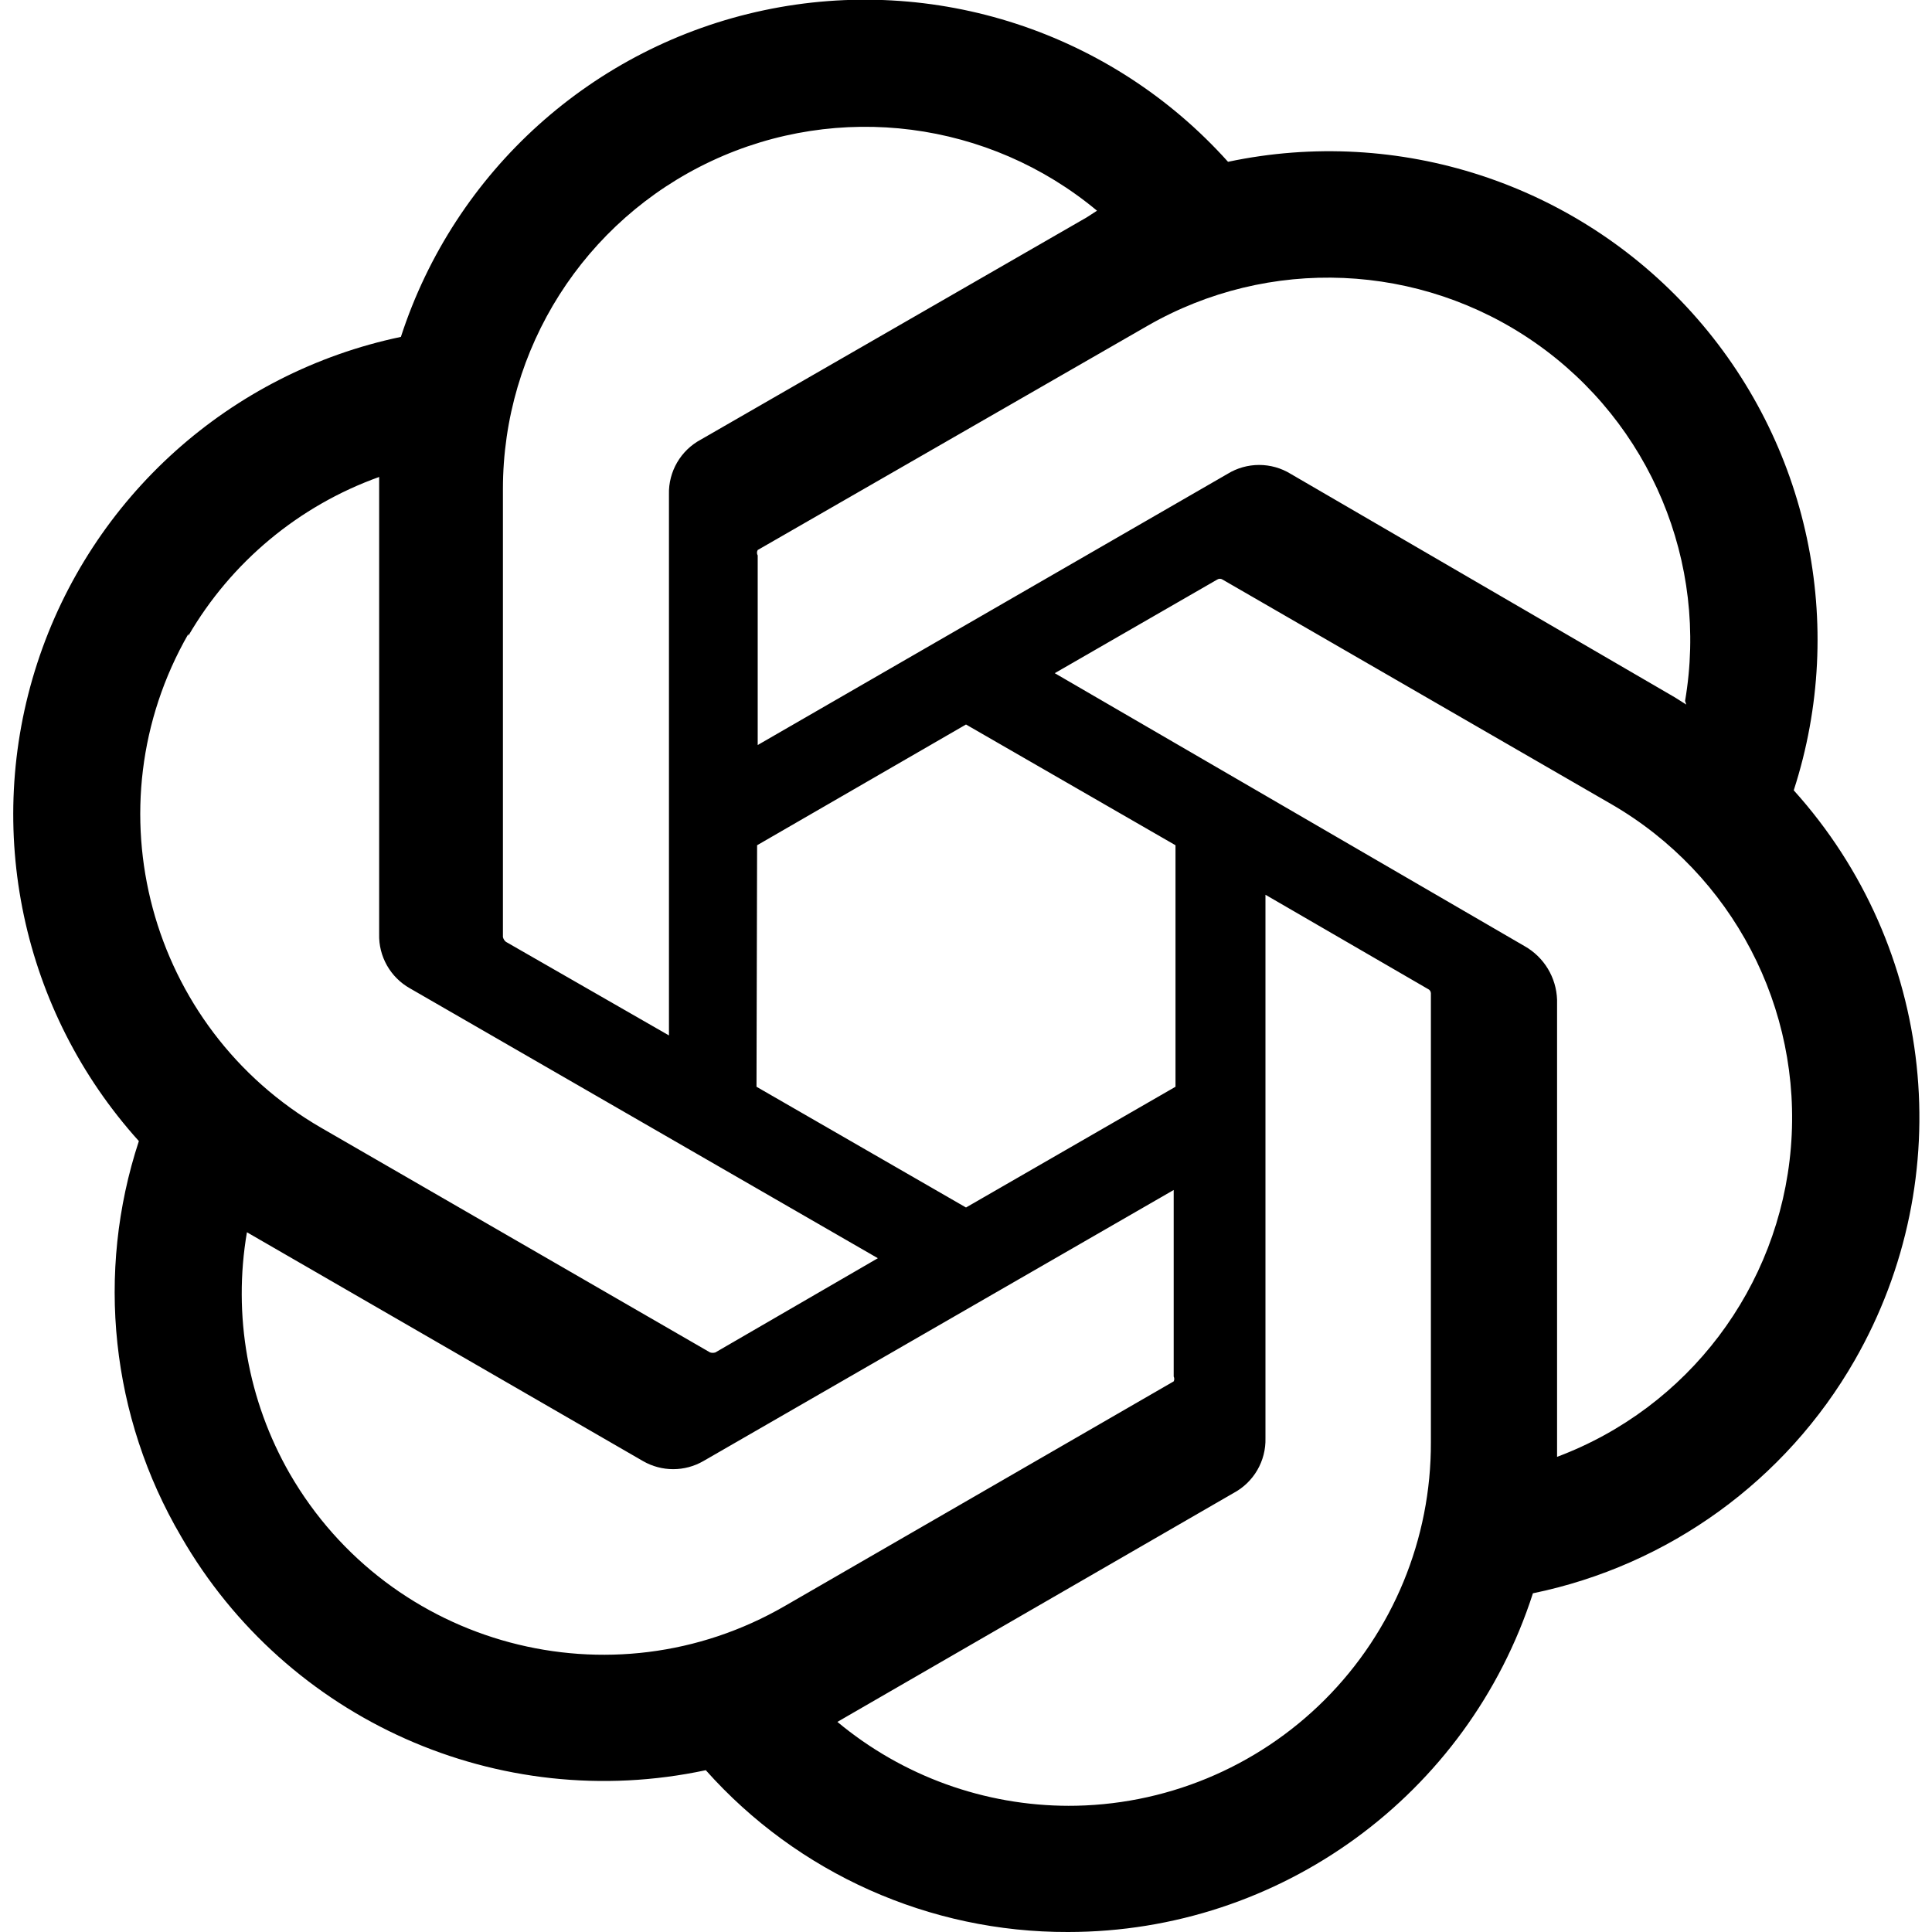
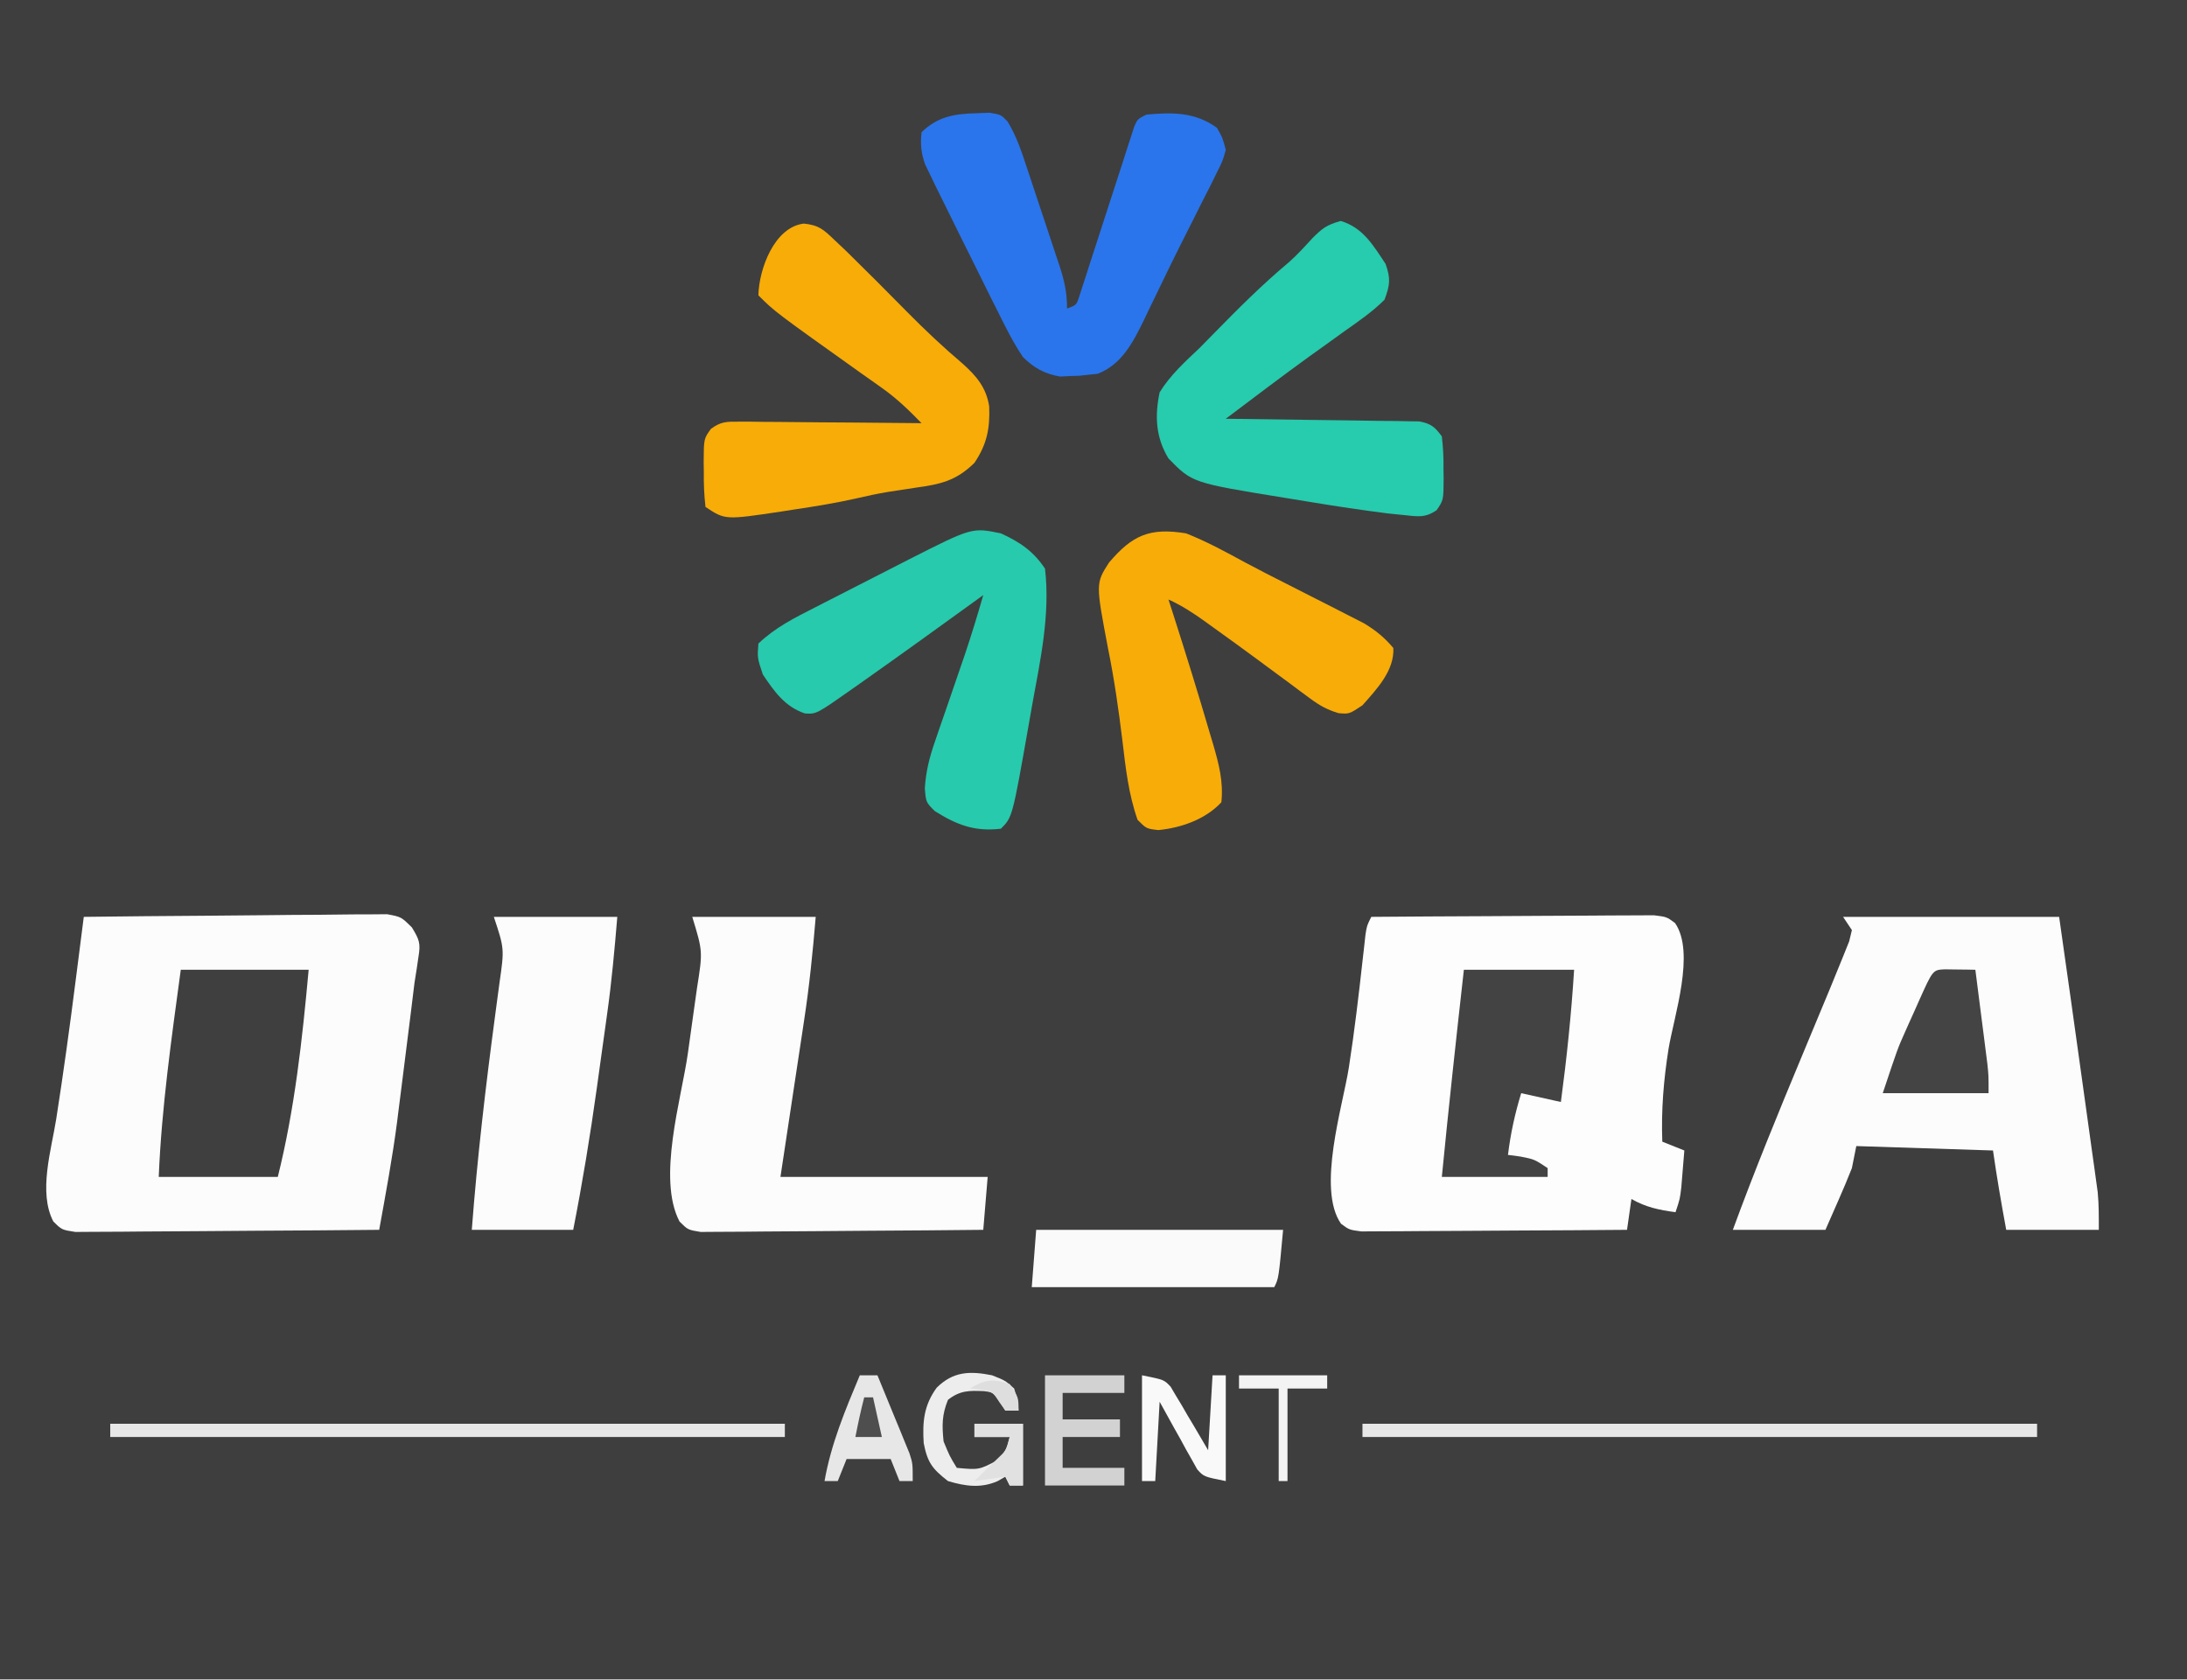
- <svg xmlns="http://www.w3.org/2000/svg" id="openai-symbol" viewBox="0 0 32 32">
-   <path d="M29.71,13.09A8.09,8.09,0,0,0,20.34,2.68a8.08,8.08,0,0,0-13.7,2.9A8.08,8.08,0,0,0,2.3,18.9,8,8,0,0,0,3,25.45a8.08,8.08,0,0,0,8.69,3.87,8,8,0,0,0,6,2.68,8.09,8.09,0,0,0,7.7-5.61,8,8,0,0,0,5.33-3.86A8.09,8.09,0,0,0,29.71,13.09Zm-12,16.82a6,6,0,0,1-3.84-1.39l.19-.11,6.37-3.68a1,1,0,0,0,.53-.91v-9l2.69,1.56a.08.08,0,0,1,.05.07v7.44A6,6,0,0,1,17.68,29.91ZM4.8,24.41a6,6,0,0,1-.71-4l.19.11,6.37,3.68a1,1,0,0,0,1,0l7.79-4.49V22.8a.09.09,0,0,1,0,.08L13,26.6A6,6,0,0,1,4.8,24.41ZM3.12,10.53A6,6,0,0,1,6.28,7.9v7.57a1,1,0,0,0,.51.9l7.75,4.47L11.85,22.4a.14.14,0,0,1-.09,0L5.32,18.68a6,6,0,0,1-2.2-8.18Zm22.13,5.14-7.78-4.52L20.16,9.6a.08.08,0,0,1,.09,0l6.44,3.72a6,6,0,0,1-.9,10.81V16.56A1.06,1.06,0,0,0,25.25,15.67Zm2.68-4-.19-.12-6.36-3.7a1,1,0,0,0-1.05,0l-7.78,4.49V9.2a.09.09,0,0,1,0-.09L19,5.4a6,6,0,0,1,8.91,6.21ZM11.08,17.15,8.38,15.6a.14.14,0,0,1-.05-.08V8.1a6,6,0,0,1,9.84-4.61L18,3.6,11.61,7.28a1,1,0,0,0-.53.91ZM12.54,14,16,12l3.47,2v4L16,20l-3.47-2Z" />
+ <svg xmlns="http://www.w3.org/2000/svg" version="1.1" width="496" height="381">
+   <path d="M0 0 C163.68 0 327.36 0 496 0 C496 125.73 496 251.46 496 381 C332.32 381 168.64 381 0 381 C0 255.27 0 129.54 0 0 Z " fill="#3E3E3E" transform="translate(0,0)" />
+   <path d="M0 0 C9.318 -0.116 18.637 -0.205 27.956 -0.259 C32.283 -0.285 36.61 -0.321 40.937 -0.377 C45.112 -0.432 49.287 -0.461 53.463 -0.474 C55.057 -0.484 56.65 -0.502 58.243 -0.529 C60.475 -0.565 62.705 -0.57 64.937 -0.568 C66.207 -0.579 67.477 -0.59 68.786 -0.601 C72 0 72 0 74.426 2.41 C76.11 5.181 76.424 6.007 75.898 9.121 C75.77 9.992 75.643 10.864 75.511 11.761 C75.342 12.83 75.174 13.899 75 15 C74.723 17.165 74.464 19.331 74.205 21.498 C73.803 24.829 73.378 28.156 72.953 31.483 C72.629 34.032 72.31 36.581 71.992 39.131 C71.779 40.807 71.565 42.484 71.352 44.16 C71.261 44.894 71.17 45.628 71.077 46.384 C70.009 54.637 68.478 62.813 67 71 C57.664 71.093 48.329 71.164 38.993 71.207 C34.658 71.228 30.323 71.256 25.988 71.302 C21.806 71.345 17.624 71.369 13.442 71.38 C11.845 71.387 10.248 71.401 8.651 71.423 C6.417 71.452 4.184 71.456 1.95 71.454 C0.678 71.463 -0.595 71.472 -1.906 71.481 C-5 71 -5 71 -6.912 69.092 C-10.355 62.469 -7.359 52.871 -6.25 45.875 C-4.623 35.458 -3.187 25.029 -1.859 14.57 C-1.677 13.145 -1.495 11.719 -1.312 10.293 C-0.873 6.862 -0.436 3.431 0 0 Z " fill="#FCFCFC" transform="translate(19,208)" />
+   <path d="M0 0 C8.684 -0.069 17.368 -0.123 26.052 -0.155 C30.084 -0.171 34.116 -0.192 38.148 -0.226 C42.039 -0.259 45.929 -0.277 49.819 -0.285 C51.304 -0.29 52.79 -0.301 54.275 -0.317 C56.353 -0.339 58.431 -0.342 60.509 -0.341 C61.693 -0.347 62.876 -0.354 64.096 -0.361 C67 0 67 0 68.883 1.396 C73.549 8.096 68.646 22.544 67.422 29.924 C66.296 37.023 65.738 43.813 66 51 C67.65 51.66 69.3 52.32 71 53 C70.859 54.771 70.712 56.542 70.562 58.312 C70.441 59.792 70.441 59.792 70.316 61.301 C70 64 70 64 69 67 C65.281 66.493 62.265 65.884 59 64 C58.67 66.31 58.34 68.62 58 71 C49.838 71.069 41.675 71.123 33.513 71.155 C29.723 71.171 25.933 71.192 22.143 71.226 C18.486 71.259 14.829 71.277 11.172 71.285 C9.776 71.29 8.38 71.301 6.985 71.317 C5.031 71.339 3.077 71.34 1.124 71.341 C0.011 71.347 -1.101 71.354 -2.248 71.361 C-5 71 -5 71 -6.856 69.629 C-12.401 61.735 -6.461 42.926 -5.086 34.172 C-3.821 26.037 -2.861 17.875 -1.952 9.694 C-1.84 8.711 -1.728 7.728 -1.613 6.715 C-1.518 5.85 -1.423 4.985 -1.325 4.094 C-1 2 -1 2 0 0 Z " fill="#FDFDFD" transform="translate(311,208)" />
+   <path d="M0 0 C16.17 0 32.34 0 49 0 C50.738 12.169 52.456 24.34 54.142 36.516 C54.466 38.853 54.792 41.19 55.119 43.527 C55.596 46.934 56.068 50.342 56.539 53.75 C56.686 54.791 56.833 55.831 56.984 56.904 C57.118 57.879 57.251 58.854 57.389 59.859 C57.507 60.71 57.626 61.56 57.748 62.437 C58.027 65.279 58 68.144 58 71 C51.07 71 44.14 71 37 71 C35.889 64.998 34.864 59.046 34 53 C23.77 52.67 13.54 52.34 3 52 C2.67 53.65 2.34 55.3 2 57 C1.019 59.47 0.014 61.887 -1.062 64.312 C-2.517 67.623 -2.517 67.623 -4 71 C-10.93 71 -17.86 71 -25 71 C-20.103 57.638 -14.724 44.509 -9.25 31.375 C-7.954 28.264 -6.659 25.152 -5.367 22.039 C-4.57 20.12 -3.771 18.201 -2.97 16.283 C-1.964 13.861 -0.976 11.433 0 9 C0.457 7.864 0.913 6.728 1.384 5.557 C1.587 4.713 1.79 3.869 2 3 C1.34 2.01 0.68 1.02 0 0 Z " fill="#FCFCFC" transform="translate(418,208)" />
+   <path d="M0 0 C9.24 0 18.48 0 28 0 C27.341 7.912 26.569 15.63 25.371 23.453 C25.234 24.365 25.098 25.277 24.957 26.216 C24.455 29.562 23.946 32.906 23.438 36.25 C22.303 43.758 21.169 51.265 20 59 C35.51 59 51.02 59 67 59 C66.67 62.96 66.34 66.92 66 71 C57.316 71.093 48.633 71.164 39.948 71.207 C35.916 71.228 31.884 71.256 27.852 71.302 C23.961 71.345 20.071 71.369 16.181 71.38 C14.696 71.387 13.21 71.401 11.725 71.423 C9.647 71.452 7.57 71.456 5.491 71.454 C4.307 71.463 3.124 71.472 1.904 71.481 C-1 71 -1 71 -2.881 69.123 C-8.013 59.388 -2.474 41.361 -1 31 C-0.569 27.929 -0.141 24.858 0.284 21.787 C0.547 19.889 0.814 17.991 1.085 16.094 C2.394 7.836 2.394 7.836 0 0 Z " fill="#FCFCFC" transform="translate(157,208)" />
+   <path d="M0 0 C5.048 1.504 7.36 5.499 10.172 9.734 C11.363 13.066 11.189 14.52 9.938 17.875 C7.177 20.611 4.054 22.776 0.875 25 C-0.804 26.21 -2.482 27.421 -4.16 28.633 C-5.059 29.274 -5.957 29.915 -6.883 30.575 C-13.345 35.249 -19.694 40.075 -26.062 44.875 C-25.493 44.881 -24.923 44.887 -24.336 44.893 C-18.415 44.957 -12.495 45.041 -6.574 45.137 C-4.363 45.171 -2.153 45.199 0.058 45.221 C3.233 45.255 6.407 45.307 9.582 45.363 C10.573 45.37 11.563 45.376 12.584 45.383 C13.505 45.402 14.426 45.422 15.374 45.443 C16.185 45.454 16.995 45.465 17.83 45.476 C20.467 45.975 21.361 46.726 22.938 48.875 C23.236 51.475 23.357 53.782 23.312 56.375 C23.324 57.052 23.336 57.729 23.348 58.426 C23.319 63.312 23.319 63.312 21.769 65.602 C19.125 67.44 17.409 67.041 14.234 66.715 C13.072 66.596 11.91 66.477 10.713 66.355 C4.858 65.611 -0.972 64.742 -6.793 63.773 C-8.824 63.436 -10.855 63.107 -12.887 62.779 C-33.669 59.4 -33.669 59.4 -39.062 53.875 C-41.953 49.105 -42.197 44.271 -41.062 38.875 C-38.632 34.958 -35.399 32.028 -32.062 28.875 C-30.913 27.715 -29.769 26.551 -28.629 25.383 C-23.203 19.842 -17.748 14.384 -11.793 9.406 C-9.862 7.698 -8.177 5.839 -6.438 3.938 C-4.134 1.634 -3.222 0.921 0 0 Z " fill="#27CBAD" transform="translate(304.0625,50.125)" />
+   <path d="M0 0 C3.444 0.353 4.457 1.34 6.953 3.715 C7.812 4.526 8.67 5.336 9.555 6.172 C14.236 10.759 18.866 15.399 23.462 20.072 C27.498 24.159 31.621 28.045 36.003 31.76 C39.149 34.568 41.375 37.191 42.043 41.441 C42.251 46.427 41.548 50.06 38.703 54.277 C34.566 58.353 30.987 59.138 25.453 59.902 C24.01 60.122 22.567 60.343 21.125 60.566 C20.397 60.677 19.669 60.788 18.919 60.902 C16.686 61.28 14.496 61.753 12.289 62.262 C7.417 63.376 2.52 64.165 -2.422 64.902 C-3.704 65.103 -3.704 65.103 -5.012 65.309 C-17.851 67.241 -17.851 67.241 -22.297 64.277 C-22.601 61.538 -22.715 59.075 -22.672 56.34 C-22.683 55.611 -22.695 54.882 -22.707 54.131 C-22.678 48.803 -22.678 48.803 -21.057 46.566 C-18.8 44.913 -17.516 44.914 -14.734 44.937 C-13.813 44.937 -12.892 44.937 -11.944 44.937 C-10.953 44.953 -9.962 44.968 -8.941 44.984 C-7.925 44.989 -6.908 44.993 -5.86 44.997 C-2.61 45.014 0.64 45.052 3.891 45.09 C6.093 45.105 8.296 45.119 10.498 45.131 C15.9 45.164 21.301 45.214 26.703 45.277 C23.856 42.352 21.072 39.65 17.734 37.297 C17.004 36.777 16.274 36.257 15.521 35.722 C14.756 35.183 13.991 34.645 13.203 34.09 C-6.583 19.991 -6.583 19.991 -10.297 16.277 C-10.176 10.369 -6.716 0.811 0 0 Z " fill="#F8AC07" transform="translate(182.2969,50.72266)" />
+   <path d="M0 0 C4.644 1.836 8.95 4.18 13.33 6.569 C16.494 8.264 19.692 9.888 22.895 11.508 C24.734 12.443 26.573 13.379 28.411 14.315 C29.631 14.935 30.851 15.553 32.072 16.17 C33.807 17.048 35.536 17.938 37.266 18.828 C38.274 19.343 39.282 19.857 40.321 20.388 C43.019 22.011 44.965 23.604 47 26 C47.283 31.1 43.225 35.366 40 39 C37 41 37 41 34.558 40.787 C31.928 39.978 30.263 39.046 28.066 37.41 C26.979 36.611 26.979 36.611 25.87 35.796 C25.108 35.224 24.347 34.652 23.562 34.062 C21.957 32.88 20.352 31.698 18.746 30.516 C17.949 29.925 17.152 29.334 16.332 28.725 C12.951 26.224 9.542 23.763 6.125 21.312 C5.561 20.903 4.997 20.494 4.416 20.073 C1.705 18.124 -0.953 16.376 -4 15 C-3.636 16.128 -3.273 17.256 -2.898 18.418 C-0.037 27.352 2.741 36.309 5.375 45.312 C5.637 46.189 5.9 47.065 6.17 47.968 C7.449 52.393 8.487 56.344 8 61 C4.409 64.879 -1.151 66.826 -6.312 67.312 C-9 67 -9 67 -11 65 C-13.061 59.142 -13.716 53.207 -14.438 47.062 C-15.296 40.045 -16.279 33.115 -17.688 26.188 C-20.507 11.359 -20.507 11.359 -17.5 6.652 C-12.195 0.386 -8.218 -1.351 0 0 Z " fill="#F8AC08" transform="translate(269,121)" />
+   <path d="M0 0 C4.324 1.99 7.347 4.021 10 8 C11.217 18.314 8.968 28.645 7.125 38.75 C6.852 40.301 6.58 41.851 6.309 43.402 C2.613 64.387 2.613 64.387 0 67 C-5.963 67.716 -10.054 66.115 -15 63 C-17 61 -17 61 -17.255 57.806 C-16.992 53.875 -16.203 50.821 -14.918 47.105 C-14.703 46.473 -14.488 45.841 -14.267 45.19 C-13.584 43.185 -12.886 41.186 -12.188 39.188 C-11.504 37.204 -10.824 35.219 -10.145 33.233 C-9.493 31.33 -8.839 29.427 -8.185 27.525 C-6.68 23.047 -5.301 18.541 -4 14 C-4.456 14.331 -4.912 14.662 -5.383 15.003 C-14.036 21.276 -22.704 27.526 -31.438 33.688 C-32.152 34.192 -32.867 34.696 -33.603 35.216 C-41.832 41.01 -41.832 41.01 -44.453 40.852 C-48.965 39.343 -51.416 35.862 -54 32 C-55.25 28.25 -55.25 28.25 -55 25 C-51.207 21.362 -46.744 19.129 -42.102 16.777 C-41.348 16.391 -40.595 16.004 -39.819 15.605 C-38.232 14.792 -36.644 13.981 -35.054 13.173 C-32.637 11.943 -30.224 10.706 -27.812 9.467 C-26.263 8.674 -24.714 7.882 -23.164 7.09 C-22.45 6.724 -21.737 6.358 -21.001 5.982 C-6.549 -1.354 -6.549 -1.354 0 0 Z " fill="#27CAAC" transform="translate(227,121)" />
+   <path d="M0 0 C0.959 -0.037 1.918 -0.075 2.906 -0.113 C5.5 0.312 5.5 0.312 6.98 1.831 C9.032 5.18 10.203 8.727 11.418 12.438 C11.811 13.613 11.811 13.613 12.212 14.813 C12.763 16.466 13.31 18.12 13.853 19.775 C14.686 22.307 15.532 24.833 16.381 27.359 C16.915 28.968 17.448 30.578 17.98 32.188 C18.234 32.942 18.487 33.696 18.747 34.473 C19.883 37.958 20.5 40.608 20.5 44.312 C22.627 43.514 22.627 43.514 23.259 41.604 C23.497 40.864 23.735 40.123 23.98 39.359 C24.254 38.522 24.528 37.684 24.81 36.821 C25.244 35.456 25.244 35.456 25.688 34.062 C25.991 33.134 26.294 32.206 26.606 31.249 C27.578 28.272 28.54 25.293 29.5 22.312 C30.762 18.393 32.034 14.477 33.312 10.562 C33.747 9.197 33.747 9.197 34.19 7.804 C34.464 6.966 34.738 6.129 35.02 5.266 C35.258 4.525 35.496 3.784 35.741 3.021 C36.5 1.312 36.5 1.312 38.5 0.312 C44.392 -0.239 49.547 -0.278 54.5 3.312 C55.786 5.597 55.786 5.597 56.5 8.312 C55.784 10.858 55.784 10.858 54.422 13.566 C53.677 15.082 53.677 15.082 52.916 16.628 C52.366 17.699 51.817 18.771 51.25 19.875 C50.699 20.979 50.149 22.083 49.582 23.22 C48.449 25.488 47.309 27.753 46.162 30.014 C44.622 33.071 43.124 36.144 41.645 39.23 C40.784 41.008 39.924 42.785 39.062 44.562 C38.675 45.377 38.287 46.191 37.888 47.03 C35.441 51.99 32.909 56.987 27.461 59.105 C26.814 59.174 26.167 59.242 25.5 59.312 C24.791 59.391 24.082 59.47 23.352 59.551 C22.617 59.575 21.882 59.6 21.125 59.625 C20.395 59.662 19.666 59.7 18.914 59.738 C15.393 59.117 13.002 57.796 10.5 55.312 C8.288 52.029 6.558 48.549 4.812 45 C4.304 43.993 3.796 42.987 3.272 41.95 C1.664 38.746 0.081 35.53 -1.5 32.312 C-2.035 31.24 -2.57 30.168 -3.122 29.064 C-4.678 25.945 -6.218 22.818 -7.75 19.688 C-8.228 18.723 -8.706 17.758 -9.198 16.764 C-9.633 15.86 -10.068 14.955 -10.516 14.023 C-10.9 13.232 -11.285 12.441 -11.681 11.626 C-12.608 9.009 -12.783 7.07 -12.5 4.312 C-8.777 0.718 -5.026 0.128 0 0 Z " fill="#2A75EB" transform="translate(221.5,25.6875)" />
+   <path d="M0 0 C9.24 0 18.48 0 28 0 C27.383 7.403 26.729 14.679 25.695 22.016 C25.571 22.915 25.446 23.815 25.318 24.741 C25.055 26.627 24.791 28.513 24.526 30.398 C24.128 33.229 23.737 36.062 23.348 38.895 C21.85 49.665 20.096 60.33 18 71 C10.41 71 2.82 71 -5 71 C-3.758 54.625 -1.851 38.417 0.323 22.144 C0.433 21.314 0.543 20.483 0.656 19.627 C0.864 18.06 1.075 16.492 1.289 14.925 C2.393 7.207 2.393 7.207 0 0 Z " fill="#FCFCFC" transform="translate(112,208)" />
+   <path d="M0 0 C9.57 0 19.14 0 29 0 C27.572 15.712 25.837 31.653 22 47 C13.09 47 4.18 47 -5 47 C-4.349 31.214 -2.113 15.643 0 0 Z " fill="#3F3F3F" transform="translate(41,220)" />
+   <path d="M0 0 C8.25 0 16.5 0 25 0 C24.37 10.073 23.337 20.001 22 30 C19.03 29.34 16.06 28.68 13 28 C11.57 32.672 10.596 37.131 10 42 C11.392 42.186 11.392 42.186 12.812 42.375 C16 43 16 43 19 45 C19 45.66 19 46.32 19 47 C11.08 47 3.16 47 -5 47 C-3.467 31.317 -1.758 15.66 0 0 Z " fill="#434343" transform="translate(332,220)" />
+   <path d="M0 0 C18.48 0 36.96 0 56 0 C55 11 55 11 54 13 C35.85 13 17.7 13 -1 13 C-0.67 8.71 -0.34 4.42 0 0 Z " fill="#FAFAFA" transform="translate(235,279)" />
+   <path d="M0 0 C1.236 0.017 1.236 0.017 2.496 0.035 C3.322 0.044 4.149 0.053 5 0.062 C5.638 0.074 6.276 0.086 6.934 0.098 C7.438 4.014 7.936 7.931 8.434 11.848 C8.577 12.959 8.72 14.07 8.867 15.215 C9.003 16.285 9.138 17.355 9.277 18.457 C9.403 19.442 9.529 20.426 9.658 21.44 C9.934 24.098 9.934 24.098 9.934 28.098 C2.014 28.098 -5.906 28.098 -14.066 28.098 C-10.688 17.963 -10.688 17.963 -9.059 14.316 C-8.712 13.538 -8.365 12.759 -8.008 11.957 C-7.656 11.178 -7.304 10.4 -6.941 9.598 C-6.582 8.788 -6.222 7.979 -5.852 7.145 C-2.708 0.128 -2.708 0.128 0 0 Z " fill="#444444" transform="translate(441.0664,219.9023)" />
+   <path d="M0 0 C50.49 0 100.98 0 153 0 C153 0.99 153 1.98 153 3 C102.51 3 52.02 3 0 3 C0 2.01 0 1.02 0 0 Z " fill="#E7E7E7" transform="translate(309,323)" />
+   <path d="M0 0 C50.49 0 100.98 0 153 0 C153 0.99 153 1.98 153 3 C102.51 3 52.02 3 0 3 C0 2.01 0 1.02 0 0 Z " fill="#E7E7E7" transform="translate(25,323)" />
+   <path d="M0 0 C5.94 0 11.88 0 18 0 C18 1.32 18 2.64 18 4 C13.38 4 8.76 4 4 4 C4 5.98 4 7.96 4 10 C8.29 10 12.58 10 17 10 C17 11.32 17 12.64 17 14 C12.71 14 8.42 14 4 14 C4 16.31 4 18.62 4 21 C8.62 21 13.24 21 18 21 C18 22.32 18 23.64 18 25 C12.06 25 6.12 25 0 25 C0 16.75 0 8.5 0 0 Z " fill="#D2D2D2" transform="translate(237,312)" />
+   <path d="M0 0 C3 1.188 3 1.188 5 3 C5.812 5.688 5.812 5.688 6 8 C5.01 8 4.02 8 3 8 C2.608 7.34 2.216 6.68 1.812 6 C0.226 3.86 0.226 3.86 -1.863 3.594 C-5.243 3.445 -7.286 3.442 -10 5.562 C-11.385 8.938 -11.375 11.374 -11 15 C-9.618 18.352 -9.618 18.352 -8 21 C-2.951 21.466 -2.951 21.466 1.375 19.188 C3.171 17.008 3.171 17.008 4 14 C1.36 14 -1.28 14 -4 14 C-4 13.01 -4 12.02 -4 11 C-0.37 11 3.26 11 7 11 C7 15.62 7 20.24 7 25 C6.01 25 5.02 25 4 25 C3.67 24.34 3.34 23.68 3 23 C2.432 23.33 1.863 23.66 1.277 24 C-2.564 25.687 -6.04 25.17 -10 24 C-13.563 21.237 -14.654 19.772 -15.508 15.402 C-15.815 10.541 -15.476 6.817 -12.562 2.812 C-8.798 -0.907 -5.018 -1.007 0 0 Z " fill="#EDEDED" transform="translate(225,312)" />
+   <path d="M0 0 C1.32 0 2.64 0 4 0 C5.345 3.245 6.674 6.497 8 9.75 C8.382 10.67 8.763 11.591 9.156 12.539 C9.517 13.429 9.878 14.318 10.25 15.234 C10.585 16.051 10.92 16.868 11.266 17.71 C12 20 12 20 12 24 C11.01 24 10.02 24 9 24 C8.34 22.35 7.68 20.7 7 19 C3.7 19 0.4 19 -3 19 C-3.99 21.475 -3.99 21.475 -5 24 C-5.99 24 -6.98 24 -8 24 C-6.51 15.508 -3.314 7.911 0 0 Z " fill="#E7E7E7" transform="translate(195,312)" />
+   <path d="M0 0 C5 1 5 1 6.486 2.582 C6.878 3.247 7.271 3.912 7.676 4.598 C8.111 5.316 8.546 6.035 8.994 6.775 C9.429 7.53 9.864 8.285 10.312 9.062 C10.767 9.821 11.221 10.58 11.689 11.361 C12.807 13.232 13.906 15.115 15 17 C15.33 11.39 15.66 5.78 16 0 C16.99 0 17.98 0 19 0 C19 7.92 19 15.84 19 24 C14 23 14 23 12.514 21.326 C12.122 20.619 11.729 19.912 11.324 19.184 C10.889 18.42 10.454 17.656 10.006 16.869 C9.571 16.067 9.136 15.264 8.688 14.438 C8.006 13.228 8.006 13.228 7.311 11.994 C6.192 10.004 5.094 8.003 4 6 C3.67 11.94 3.34 17.88 3 24 C2.01 24 1.02 24 0 24 C0 16.08 0 8.16 0 0 Z " fill="#F9F9F9" transform="translate(259,312)" />
+   <path d="M0 0 C6.6 0 13.2 0 20 0 C20 0.99 20 1.98 20 3 C17.03 3 14.06 3 11 3 C11 9.93 11 16.86 11 24 C10.34 24 9.68 24 9 24 C9 17.07 9 10.14 9 3 C6.03 3 3.06 3 0 3 C0 2.01 0 1.02 0 0 Z " fill="#F3F3F3" transform="translate(281,312)" />
+   <path d="M0 0 C3.63 0 7.26 0 11 0 C11 4.62 11 9.24 11 14 C10.01 14 9.02 14 8 14 C7.67 13.34 7.34 12.68 7 12 C4.69 12.33 2.38 12.66 0 13 C1.69 11.31 3.384 9.638 5.125 8 C7.216 6.049 7.216 6.049 8 3 C5.36 3 2.72 3 0 3 C0 2.01 0 1.02 0 0 Z " fill="#E1E1E1" transform="translate(221,323)" />
+   <path d="M0 0 C0.66 0 1.32 0 2 0 C2.66 2.97 3.32 5.94 4 9 C2.02 9 0.04 9 -2 9 C-1.412 5.976 -0.773 2.982 0 0 Z " fill="#4E4E4E" transform="translate(196,317)" />
+   <path d="M0 0 C2 3 2 3 2 6 C1.01 6 0.02 6 -1 6 C-1.454 5.361 -1.907 4.721 -2.375 4.062 C-3.866 1.752 -3.866 1.752 -6.688 1.25 C-7.832 1.126 -7.832 1.126 -9 1 C-5.682 -1.089 -3.721 -1.273 0 0 Z " fill="#DEDEDE" transform="translate(229,314)" />
</svg>
